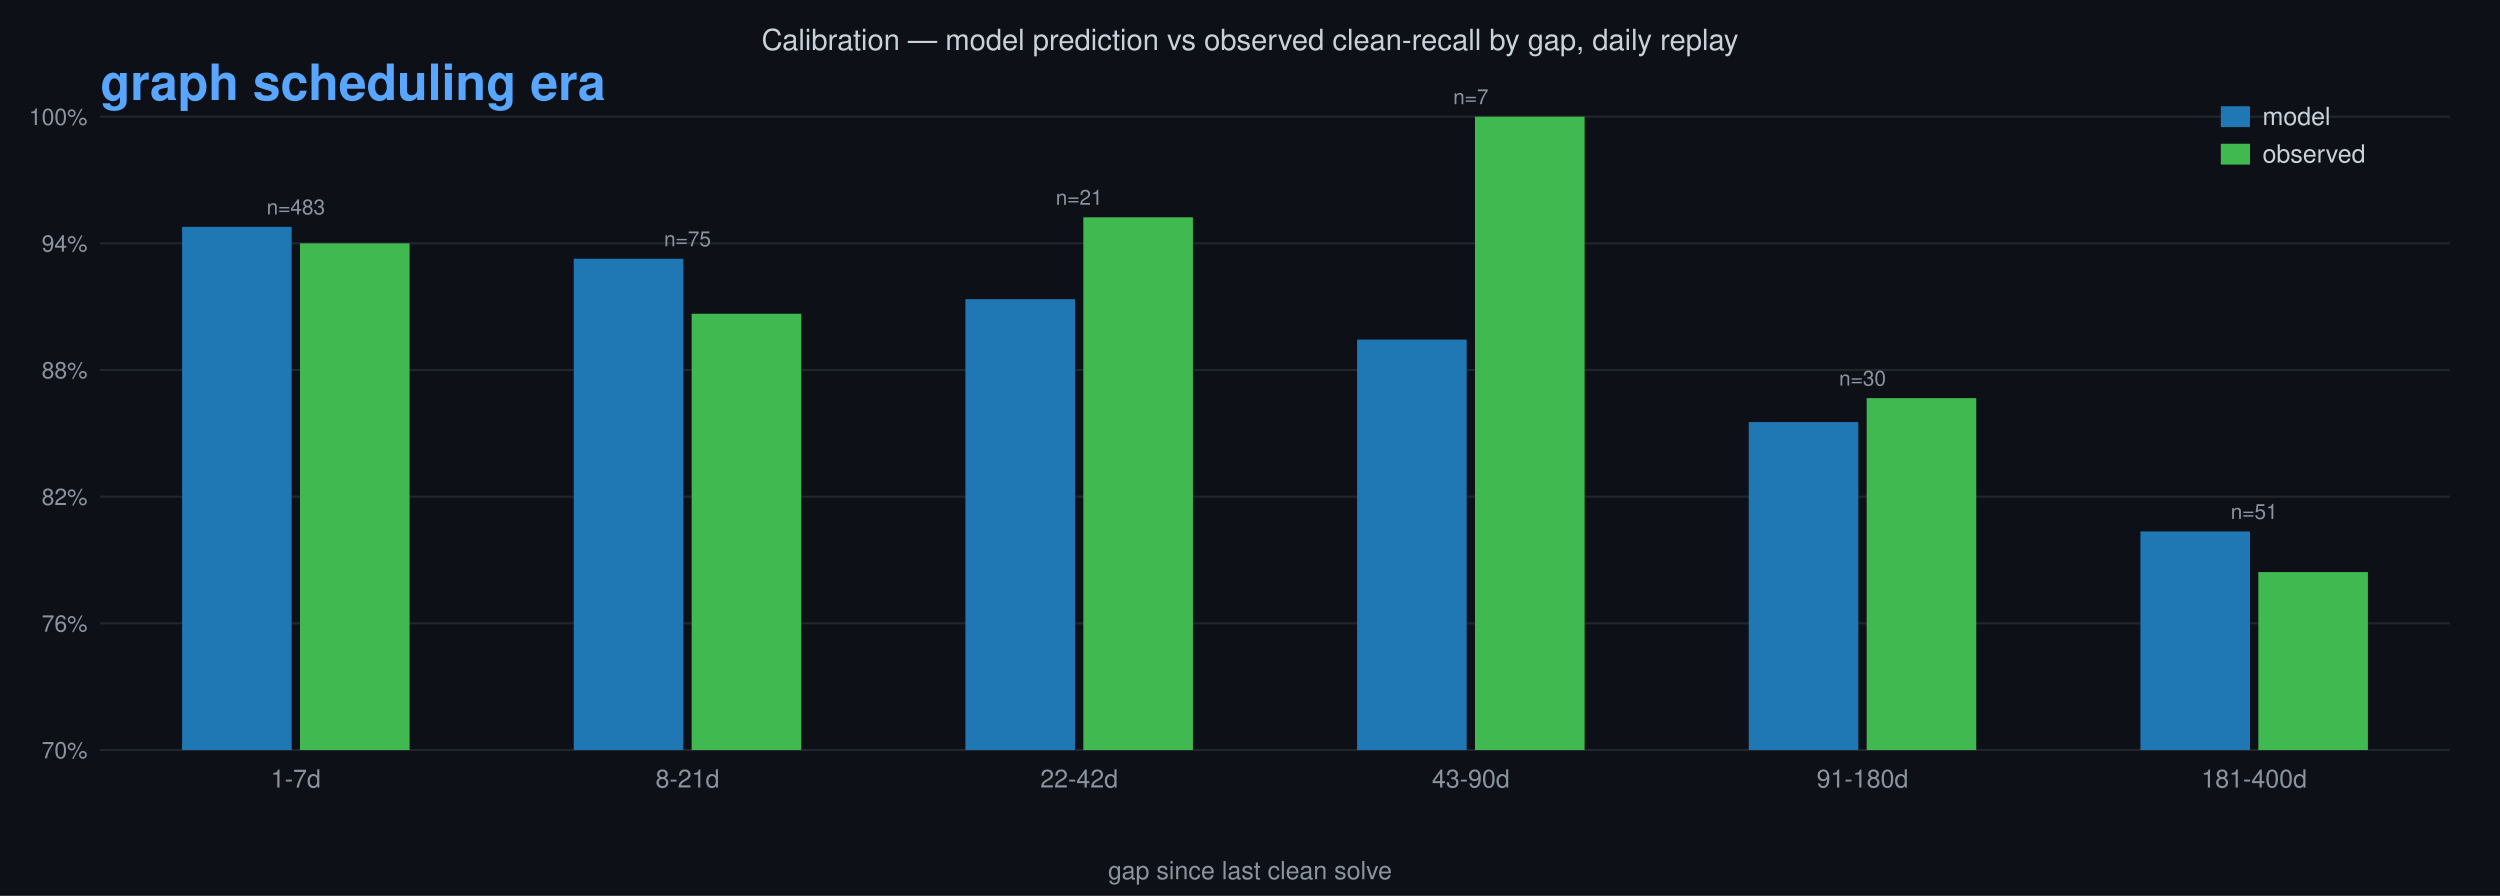
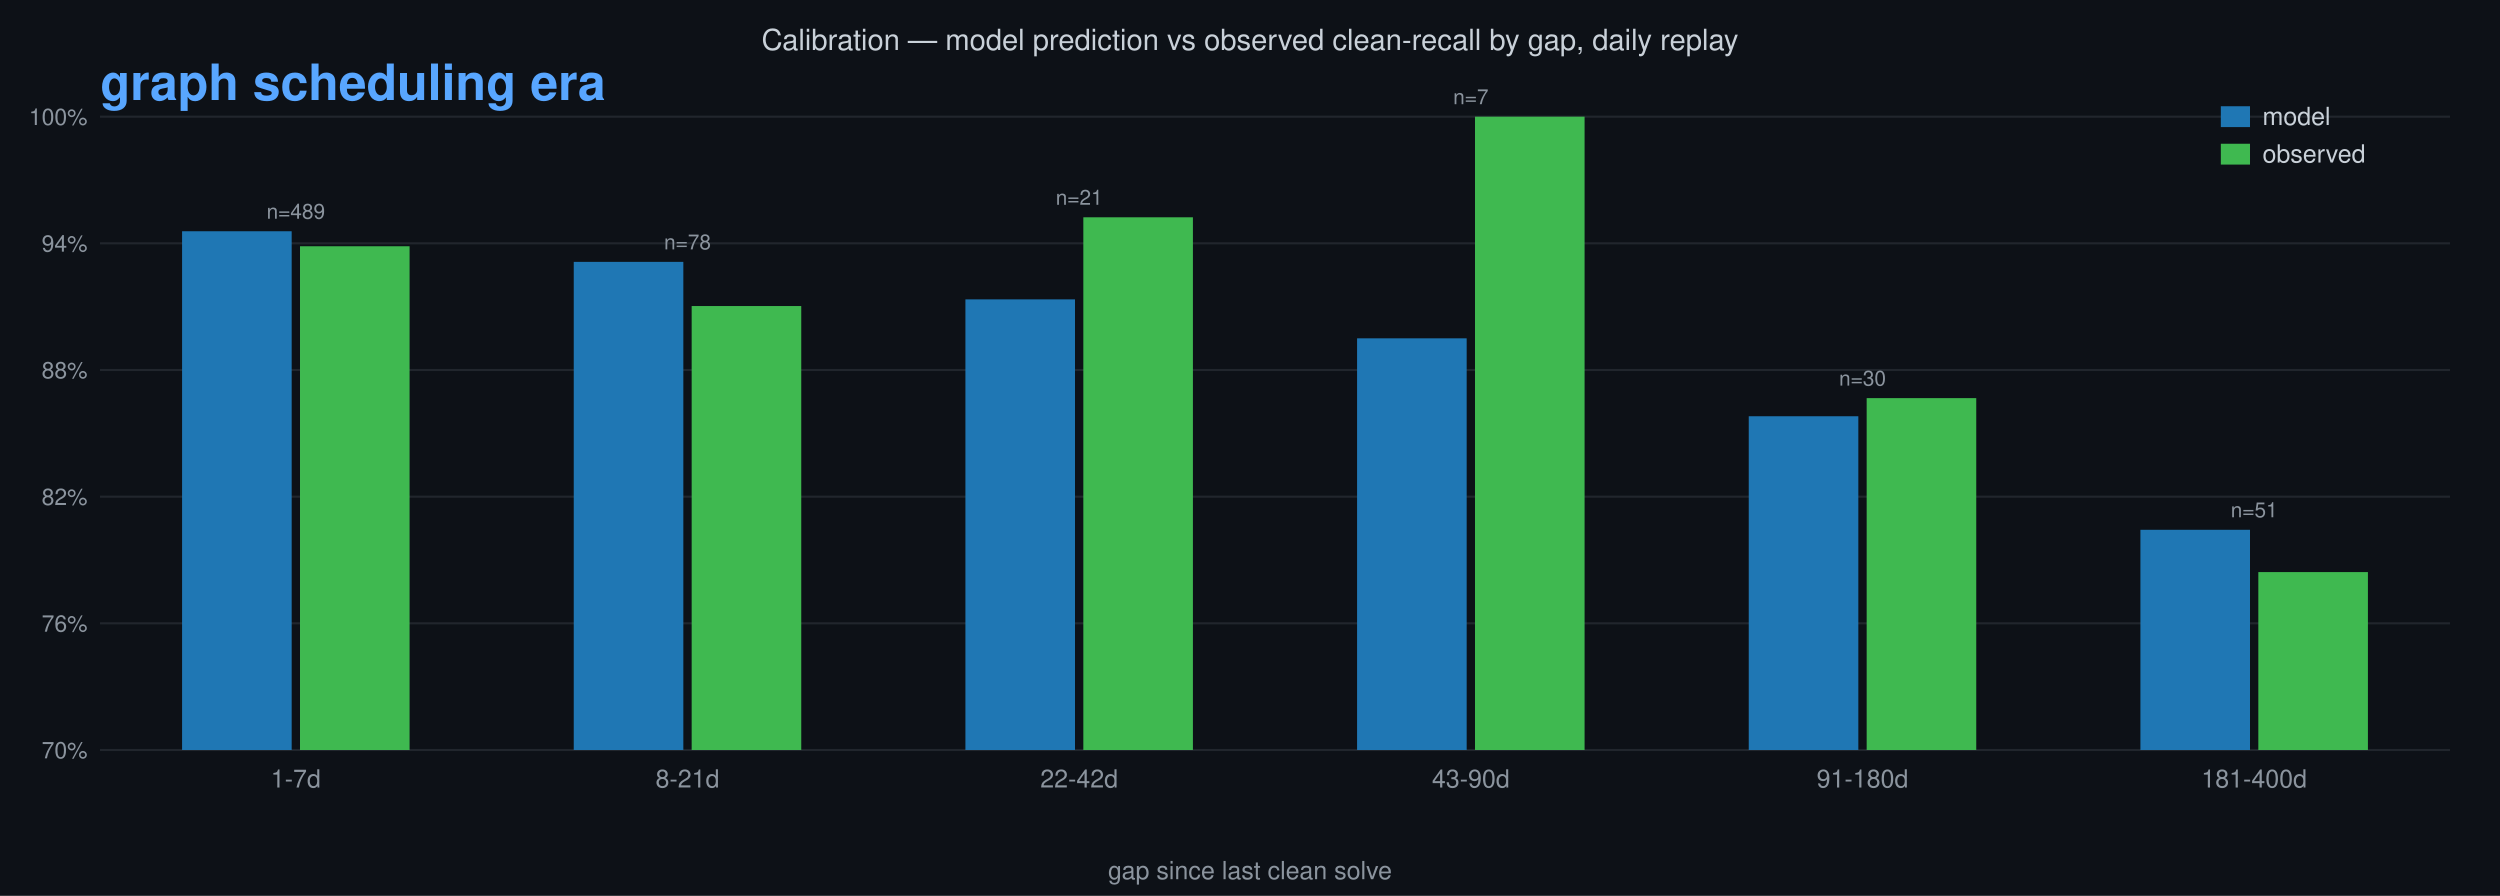
<svg xmlns="http://www.w3.org/2000/svg" viewBox="0 0 1200 430" font-family="Helvetica,sans-serif">
  <rect width="1200" height="430" fill="#0d1117" />
  <text x="600" y="24" text-anchor="middle" font-size="14" fill="#c9d1d9">Calibration — model prediction vs observed clean-recall by gap, daily replay</text>
-   <text x="48" y="48" text-anchor="start" font-size="24" font-weight="bold" fill="#8b949e" opacity="0">pre graph scheduling era<animate attributeName="opacity" calcMode="discrete" values="1;0" keyTimes="0;0.77" dur="10.0s" repeatCount="indefinite" />
+   <text x="48" y="48" text-anchor="start" font-size="24" font-weight="bold" fill="#8b949e" opacity="0">pre graph scheduling era<animate attributeName="opacity" calcMode="discrete" values="1;0" keyTimes="0;0.761" dur="10.0s" repeatCount="indefinite" />
  </text>
-   <text x="48" y="48" text-anchor="start" font-size="24" font-weight="bold" fill="#58a6ff" opacity="1">graph scheduling era<animate attributeName="opacity" calcMode="discrete" values="0;1" keyTimes="0;0.77" dur="10.0s" repeatCount="indefinite" />
+   <text x="48" y="48" text-anchor="start" font-size="24" font-weight="bold" fill="#58a6ff" opacity="1">graph scheduling era<animate attributeName="opacity" calcMode="discrete" values="0;1" keyTimes="0;0.761" dur="10.0s" repeatCount="indefinite" />
  </text>
  <line x1="48" y1="360.0" x2="1176" y2="360.0" stroke="#21262d" stroke-width="1" />
  <text x="42" y="364.0" text-anchor="end" font-size="11" fill="#8b949e">70%</text>
  <line x1="48" y1="299.2" x2="1176" y2="299.2" stroke="#21262d" stroke-width="1" />
  <text x="42" y="303.2" text-anchor="end" font-size="11" fill="#8b949e">76%</text>
  <line x1="48" y1="238.4" x2="1176" y2="238.4" stroke="#21262d" stroke-width="1" />
  <text x="42" y="242.4" text-anchor="end" font-size="11" fill="#8b949e">82%</text>
  <line x1="48" y1="177.6" x2="1176" y2="177.6" stroke="#21262d" stroke-width="1" />
  <text x="42" y="181.6" text-anchor="end" font-size="11" fill="#8b949e">88%</text>
  <line x1="48" y1="116.8" x2="1176" y2="116.8" stroke="#21262d" stroke-width="1" />
  <text x="42" y="120.8" text-anchor="end" font-size="11" fill="#8b949e">94%</text>
  <line x1="48" y1="56.0" x2="1176" y2="56.0" stroke="#21262d" stroke-width="1" />
  <text x="42" y="60.0" text-anchor="end" font-size="11" fill="#8b949e">100%</text>
-   <rect x="87.4" y="108.9" width="52.6" height="251.1" fill="#1f77b4">
-     <animate attributeName="y" calcMode="discrete" values="360.0;106.5;107.3;106.9;107.2;107.4;107.5;107.7;108.4;108.3;108.4;108.5;108.6;108.5;108.4;108.5;108.4;108.5;108.4;108.5;108.4;108.5;108.6;108.7;108.6;108.5;108.6;108.7;108.8;108.9" keyTimes="0;0.005;0.009;0.022;0.034;0.038;0.046;0.048;0.063;0.07;0.074;0.082;0.117;0.147;0.193;0.206;0.249;0.268;0.283;0.309;0.318;0.332;0.411;0.464;0.477;0.581;0.825;0.863;0.882;0.897" dur="10.0s" repeatCount="indefinite" />
-     <animate attributeName="height" calcMode="discrete" values="0.0;253.5;252.7;253.1;252.8;252.6;252.5;252.3;251.6;251.7;251.6;251.5;251.4;251.5;251.6;251.5;251.6;251.5;251.6;251.5;251.6;251.5;251.4;251.3;251.4;251.5;251.4;251.3;251.2;251.1" keyTimes="0;0.005;0.009;0.022;0.034;0.038;0.046;0.048;0.063;0.07;0.074;0.082;0.117;0.147;0.193;0.206;0.249;0.268;0.283;0.309;0.318;0.332;0.411;0.464;0.477;0.581;0.825;0.863;0.882;0.897" dur="10.0s" repeatCount="indefinite" />
+   <rect x="87.4" y="111.0" width="52.6" height="249.0" fill="#1f77b4">
+     <animate attributeName="y" calcMode="discrete" values="360.0;108.9;109.6;109.3;109.6;109.8;109.9;110.1;110.8;110.6;110.7;110.8;110.9;110.8;110.7;110.8;110.7;110.8;110.7;110.8;110.9;110.8;110.7;110.8;110.9;111.0" keyTimes="0;0.005;0.009;0.022;0.034;0.037;0.046;0.047;0.062;0.069;0.073;0.081;0.116;0.145;0.191;0.204;0.246;0.265;0.28;0.345;0.447;0.483;0.607;0.815;0.872;0.886" dur="10.0s" repeatCount="indefinite" />
+     <animate attributeName="height" calcMode="discrete" values="0.0;251.1;250.4;250.7;250.4;250.2;250.1;249.9;249.2;249.4;249.3;249.2;249.1;249.2;249.3;249.2;249.3;249.2;249.3;249.2;249.1;249.2;249.3;249.2;249.1;249.0" keyTimes="0;0.005;0.009;0.022;0.034;0.037;0.046;0.047;0.062;0.069;0.073;0.081;0.116;0.145;0.191;0.204;0.246;0.265;0.28;0.345;0.447;0.483;0.607;0.815;0.872;0.886" dur="10.0s" repeatCount="indefinite" />
  </rect>
-   <rect x="144.0" y="116.8" width="52.6" height="243.2" fill="#3fb950">
-     <animate attributeName="y" calcMode="discrete" values="360.0;56.0;69.7;67.8;67.0;66.4;66.0;65.0;64.1;63.7;63.2;76.4;75.9;81.3;80.0;78.8;78.1;77.6;77.0;75.9;75.1;87.5;85.9;84.7;83.9;82.8;81.8;81.4;80.9;83.4;82.9;82.5;82.0;84.7;83.8;83.2;82.4;82.1;81.5;83.8;83.2;82.7;82.5;82.3;82.2;82.1;82.0;81.9;81.7;81.6;81.5;81.3;86.1;85.7;85.5;85.2;89.7;91.8;98.2;104.5;106.1;106.0;114.3;118.1;116.9;118.1;116.8" keyTimes="0;0.005;0.117;0.147;0.161;0.177;0.193;0.206;0.249;0.268;0.283;0.309;0.318;0.332;0.349;0.361;0.374;0.384;0.393;0.402;0.411;0.421;0.432;0.442;0.452;0.464;0.477;0.488;0.499;0.509;0.522;0.53;0.54;0.552;0.562;0.581;0.596;0.606;0.614;0.62;0.631;0.639;0.647;0.694;0.699;0.718;0.723;0.754;0.78;0.792;0.801;0.808;0.815;0.825;0.832;0.838;0.847;0.856;0.863;0.871;0.876;0.88;0.882;0.891;0.897;0.901;0.911" dur="10.0s" repeatCount="indefinite" />
-     <animate attributeName="height" calcMode="discrete" values="0.0;304.0;290.3;292.2;293.0;293.6;294.0;295.0;295.9;296.3;296.8;283.6;284.1;278.7;280.0;281.2;281.9;282.4;283.0;284.1;284.9;272.5;274.1;275.3;276.1;277.2;278.2;278.6;279.1;276.6;277.1;277.5;278.0;275.3;276.2;276.8;277.6;277.9;278.5;276.2;276.8;277.3;277.5;277.7;277.8;277.9;278.0;278.1;278.3;278.4;278.5;278.7;273.9;274.3;274.5;274.8;270.3;268.2;261.8;255.5;253.9;254.0;245.7;241.9;243.1;241.9;243.2" keyTimes="0;0.005;0.117;0.147;0.161;0.177;0.193;0.206;0.249;0.268;0.283;0.309;0.318;0.332;0.349;0.361;0.374;0.384;0.393;0.402;0.411;0.421;0.432;0.442;0.452;0.464;0.477;0.488;0.499;0.509;0.522;0.53;0.54;0.552;0.562;0.581;0.596;0.606;0.614;0.62;0.631;0.639;0.647;0.694;0.699;0.718;0.723;0.754;0.78;0.792;0.801;0.808;0.815;0.825;0.832;0.838;0.847;0.856;0.863;0.871;0.876;0.88;0.882;0.891;0.897;0.901;0.911" dur="10.0s" repeatCount="indefinite" />
+   <rect x="144.0" y="118.2" width="52.6" height="241.8" fill="#3fb950">
+     <animate attributeName="y" calcMode="discrete" values="360.0;56.0;69.7;67.8;67.0;66.4;66.0;65.0;64.1;63.7;63.2;76.4;75.9;81.3;80.0;78.8;78.1;77.6;77.0;75.9;75.1;87.5;85.9;84.7;83.9;82.8;81.8;81.4;80.9;83.4;82.9;82.5;82.0;84.7;83.8;83.2;82.4;82.1;81.5;83.8;83.2;82.7;82.5;82.3;82.2;82.1;82.0;81.9;81.7;81.6;81.5;81.3;86.1;85.7;85.5;85.2;89.7;91.8;98.2;104.5;106.1;106.0;114.3;118.1;116.9;118.1;116.8;118.2" keyTimes="0;0.005;0.116;0.145;0.159;0.174;0.191;0.204;0.246;0.265;0.28;0.306;0.314;0.328;0.345;0.357;0.37;0.379;0.389;0.397;0.406;0.416;0.427;0.436;0.447;0.459;0.472;0.483;0.493;0.503;0.516;0.524;0.534;0.545;0.555;0.574;0.589;0.599;0.607;0.613;0.624;0.632;0.64;0.686;0.691;0.709;0.714;0.745;0.771;0.783;0.791;0.798;0.806;0.815;0.823;0.829;0.837;0.846;0.853;0.861;0.866;0.87;0.872;0.88;0.886;0.89;0.901;0.91" dur="10.0s" repeatCount="indefinite" />
+     <animate attributeName="height" calcMode="discrete" values="0.0;304.0;290.3;292.2;293.0;293.6;294.0;295.0;295.9;296.3;296.8;283.6;284.1;278.7;280.0;281.2;281.9;282.4;283.0;284.1;284.9;272.5;274.1;275.3;276.1;277.2;278.2;278.6;279.1;276.6;277.1;277.5;278.0;275.3;276.2;276.8;277.6;277.9;278.5;276.2;276.8;277.3;277.5;277.7;277.8;277.9;278.0;278.1;278.3;278.4;278.5;278.7;273.9;274.3;274.5;274.8;270.3;268.2;261.8;255.5;253.9;254.0;245.7;241.9;243.1;241.9;243.2;241.8" keyTimes="0;0.005;0.116;0.145;0.159;0.174;0.191;0.204;0.246;0.265;0.28;0.306;0.314;0.328;0.345;0.357;0.37;0.379;0.389;0.397;0.406;0.416;0.427;0.436;0.447;0.459;0.472;0.483;0.493;0.503;0.516;0.524;0.534;0.545;0.555;0.574;0.589;0.599;0.607;0.613;0.624;0.632;0.64;0.686;0.691;0.709;0.714;0.745;0.771;0.783;0.791;0.798;0.806;0.815;0.823;0.829;0.837;0.846;0.853;0.861;0.866;0.87;0.872;0.88;0.886;0.89;0.901;0.91" dur="10.0s" repeatCount="indefinite" />
  </rect>
  <text x="142.0" y="378" text-anchor="middle" font-size="12" fill="#8b949e">1-7d</text>
-   <text x="142.0" y="102.9" text-anchor="middle" font-size="10" fill="#8b949e" opacity="1">n=483<animate attributeName="opacity" calcMode="discrete" values="0;1" keyTimes="0;0.911" dur="10.0s" repeatCount="indefinite" />
+   <text x="142.0" y="105.0" text-anchor="middle" font-size="10" fill="#8b949e" opacity="1">n=489<animate attributeName="opacity" calcMode="discrete" values="0;1" keyTimes="0;0.91" dur="10.0s" repeatCount="indefinite" />
  </text>
-   <rect x="275.4" y="124.2" width="52.6" height="235.8" fill="#1f77b4">
-     <animate attributeName="y" calcMode="discrete" values="360.0;116.5;118.5;117.8;118.8;119.4;120.6;120.3;121.8;122.4;123.1;123.3;122.9;123.2;123.9;123.6;123.4;123.3;123.1;122.9;122.7;123.2;123.4;123.2;123.1;123.0;122.9;122.7;122.6;122.4;122.3;122.4;122.5;122.6;123.8;124.2" keyTimes="0;0.058;0.07;0.074;0.086;0.106;0.117;0.147;0.177;0.206;0.249;0.268;0.283;0.318;0.332;0.349;0.361;0.374;0.384;0.393;0.402;0.411;0.421;0.432;0.509;0.53;0.581;0.62;0.639;0.847;0.863;0.882;0.891;0.897;0.901;0.911" dur="10.0s" repeatCount="indefinite" />
-     <animate attributeName="height" calcMode="discrete" values="0.0;243.5;241.5;242.2;241.2;240.6;239.4;239.7;238.2;237.6;236.9;236.7;237.1;236.8;236.1;236.4;236.6;236.7;236.9;237.1;237.3;236.8;236.6;236.8;236.9;237.0;237.1;237.3;237.4;237.6;237.7;237.6;237.5;237.4;236.2;235.8" keyTimes="0;0.058;0.07;0.074;0.086;0.106;0.117;0.147;0.177;0.206;0.249;0.268;0.283;0.318;0.332;0.349;0.361;0.374;0.384;0.393;0.402;0.411;0.421;0.432;0.509;0.53;0.581;0.62;0.639;0.847;0.863;0.882;0.891;0.897;0.901;0.911" dur="10.0s" repeatCount="indefinite" />
+   <rect x="275.4" y="125.7" width="52.6" height="234.3" fill="#1f77b4">
+     <animate attributeName="y" calcMode="discrete" values="360.0;118.7;120.6;119.9;120.9;121.5;122.6;122.4;123.8;124.5;125.1;125.3;124.9;125.2;125.9;125.6;125.3;125.2;125.0;124.9;124.6;125.1;125.3;125.0;125.1;125.0;124.9;124.7;124.5;124.4;124.3;124.1;124.0;124.1;124.2;124.3;125.3;125.6;125.7" keyTimes="0;0.057;0.069;0.073;0.085;0.105;0.116;0.145;0.174;0.204;0.246;0.265;0.28;0.314;0.328;0.345;0.357;0.37;0.379;0.389;0.397;0.406;0.416;0.427;0.436;0.447;0.503;0.574;0.613;0.632;0.644;0.837;0.853;0.872;0.88;0.886;0.89;0.901;0.91" dur="10.0s" repeatCount="indefinite" />
+     <animate attributeName="height" calcMode="discrete" values="0.0;241.3;239.4;240.1;239.1;238.5;237.4;237.6;236.2;235.5;234.9;234.7;235.1;234.8;234.1;234.4;234.7;234.8;235.0;235.1;235.4;234.9;234.7;235.0;234.9;235.0;235.1;235.3;235.5;235.6;235.7;235.9;236.0;235.9;235.8;235.7;234.7;234.4;234.3" keyTimes="0;0.057;0.069;0.073;0.085;0.105;0.116;0.145;0.174;0.204;0.246;0.265;0.28;0.314;0.328;0.345;0.357;0.37;0.379;0.389;0.397;0.406;0.416;0.427;0.436;0.447;0.503;0.574;0.613;0.632;0.644;0.837;0.853;0.872;0.88;0.886;0.89;0.901;0.91" dur="10.0s" repeatCount="indefinite" />
  </rect>
-   <rect x="332.0" y="150.6" width="52.6" height="209.4" fill="#3fb950">
-     <animate attributeName="y" calcMode="discrete" values="360.0;56.0;106.7;100.1;95.0;93.5;92.2;90.9;89.8;87.7;82.7;82.0;80.7;103.1;122.1;120.7;119.3;118.0;113.4;111.3;110.3;108.4;107.5;106.7;104.3;102.8;117.4;126.4;150.6" keyTimes="0;0.058;0.318;0.332;0.349;0.361;0.374;0.384;0.393;0.402;0.411;0.421;0.432;0.442;0.452;0.464;0.509;0.53;0.581;0.62;0.639;0.652;0.847;0.863;0.882;0.891;0.897;0.901;0.911" dur="10.0s" repeatCount="indefinite" />
-     <animate attributeName="height" calcMode="discrete" values="0.0;304.0;253.3;259.9;265.0;266.5;267.8;269.1;270.2;272.3;277.3;278.0;279.3;256.9;237.9;239.3;240.7;242.0;246.6;248.7;249.7;251.6;252.5;253.3;255.7;257.2;242.6;233.6;209.4" keyTimes="0;0.058;0.318;0.332;0.349;0.361;0.374;0.384;0.393;0.402;0.411;0.421;0.432;0.442;0.452;0.464;0.509;0.53;0.581;0.62;0.639;0.652;0.847;0.863;0.882;0.891;0.897;0.901;0.911" dur="10.0s" repeatCount="indefinite" />
+   <rect x="332.0" y="146.9" width="52.6" height="213.1" fill="#3fb950">
+     <animate attributeName="y" calcMode="discrete" values="360.0;56.0;106.7;100.1;95.0;93.5;92.2;90.9;89.8;87.7;82.7;82.0;80.7;103.1;122.1;120.7;119.3;118.0;113.4;111.3;110.3;108.4;107.5;106.7;104.3;102.8;117.4;126.4;150.6;146.9" keyTimes="0;0.057;0.314;0.328;0.345;0.357;0.37;0.379;0.389;0.397;0.406;0.416;0.427;0.436;0.447;0.459;0.503;0.524;0.574;0.613;0.632;0.644;0.837;0.853;0.872;0.88;0.886;0.89;0.901;0.91" dur="10.0s" repeatCount="indefinite" />
+     <animate attributeName="height" calcMode="discrete" values="0.0;304.0;253.3;259.9;265.0;266.5;267.8;269.1;270.2;272.3;277.3;278.0;279.3;256.9;237.9;239.3;240.7;242.0;246.6;248.7;249.7;251.6;252.5;253.3;255.7;257.2;242.6;233.6;209.4;213.1" keyTimes="0;0.057;0.314;0.328;0.345;0.357;0.37;0.379;0.389;0.397;0.406;0.416;0.427;0.436;0.447;0.459;0.503;0.524;0.574;0.613;0.632;0.644;0.837;0.853;0.872;0.88;0.886;0.89;0.901;0.91" dur="10.0s" repeatCount="indefinite" />
  </rect>
  <text x="330.0" y="378" text-anchor="middle" font-size="12" fill="#8b949e">8-21d</text>
-   <text x="330.0" y="118.2" text-anchor="middle" font-size="10" fill="#8b949e" opacity="1">n=75<animate attributeName="opacity" calcMode="discrete" values="0;1" keyTimes="0;0.911" dur="10.0s" repeatCount="indefinite" />
+   <text x="330.0" y="119.7" text-anchor="middle" font-size="10" fill="#8b949e" opacity="1">n=78<animate attributeName="opacity" calcMode="discrete" values="0;1" keyTimes="0;0.91" dur="10.0s" repeatCount="indefinite" />
  </text>
-   <rect x="463.4" y="143.6" width="52.6" height="216.4" fill="#1f77b4">
-     <animate attributeName="y" calcMode="discrete" values="360.0;138.0;135.1;136.3;140.8;141.3;140.0;139.7;139.2;139.3;139.9;143.6" keyTimes="0;0.332;0.374;0.499;0.552;0.562;0.655;0.714;0.718;0.77;0.785;0.825" dur="10.0s" repeatCount="indefinite" />
-     <animate attributeName="height" calcMode="discrete" values="0.0;222.0;224.9;223.7;219.2;218.7;220.0;220.3;220.8;220.7;220.1;216.4" keyTimes="0;0.332;0.374;0.499;0.552;0.562;0.655;0.714;0.718;0.77;0.785;0.825" dur="10.0s" repeatCount="indefinite" />
+   <rect x="463.4" y="143.7" width="52.6" height="216.3" fill="#1f77b4">
+     <animate attributeName="y" calcMode="discrete" values="360.0;139.8;136.9;138.1;142.5;142.9;141.5;140.9;140.2;139.7;140.2;143.7" keyTimes="0;0.328;0.37;0.493;0.545;0.555;0.648;0.706;0.709;0.761;0.776;0.815" dur="10.0s" repeatCount="indefinite" />
+     <animate attributeName="height" calcMode="discrete" values="0.0;220.2;223.1;221.9;217.5;217.1;218.5;219.1;219.8;220.3;219.8;216.3" keyTimes="0;0.328;0.37;0.493;0.545;0.555;0.648;0.706;0.709;0.761;0.776;0.815" dur="10.0s" repeatCount="indefinite" />
  </rect>
  <rect x="520.0" y="104.3" width="52.6" height="255.7" fill="#3fb950">
-     <animate attributeName="y" calcMode="discrete" values="360.0;56.0;224.9;182.7;168.6;157.3;133.9;115.6;112.3;104.3" keyTimes="0;0.332;0.552;0.562;0.655;0.714;0.718;0.77;0.785;0.825" dur="10.0s" repeatCount="indefinite" />
-     <animate attributeName="height" calcMode="discrete" values="0.0;304.0;135.1;177.3;191.4;202.7;226.1;244.4;247.7;255.7" keyTimes="0;0.332;0.552;0.562;0.655;0.714;0.718;0.77;0.785;0.825" dur="10.0s" repeatCount="indefinite" />
+     <animate attributeName="y" calcMode="discrete" values="360.0;56.0;224.9;182.7;168.6;157.3;133.9;115.6;112.3;104.3" keyTimes="0;0.328;0.545;0.555;0.648;0.706;0.709;0.761;0.776;0.815" dur="10.0s" repeatCount="indefinite" />
+     <animate attributeName="height" calcMode="discrete" values="0.0;304.0;135.1;177.3;191.4;202.7;226.1;244.4;247.7;255.7" keyTimes="0;0.328;0.545;0.555;0.648;0.706;0.709;0.761;0.776;0.815" dur="10.0s" repeatCount="indefinite" />
  </rect>
  <text x="518.0" y="378" text-anchor="middle" font-size="12" fill="#8b949e">22-42d</text>
-   <text x="518.0" y="98.3" text-anchor="middle" font-size="10" fill="#8b949e" opacity="1">n=21<animate attributeName="opacity" calcMode="discrete" values="0;1" keyTimes="0;0.911" dur="10.0s" repeatCount="indefinite" />
+   <text x="518.0" y="98.3" text-anchor="middle" font-size="10" fill="#8b949e" opacity="1">n=21<animate attributeName="opacity" calcMode="discrete" values="0;1" keyTimes="0;0.91" dur="10.0s" repeatCount="indefinite" />
  </text>
-   <rect x="651.4" y="163.0" width="52.6" height="197.0" fill="#1f77b4">
-     <animate attributeName="y" calcMode="discrete" values="360.0;153.9;154.1;155.9;162.5;163.0" keyTimes="0;0.552;0.562;0.639;0.745;0.901" dur="10.0s" repeatCount="indefinite" />
-     <animate attributeName="height" calcMode="discrete" values="0.0;206.1;205.9;204.1;197.5;197.0" keyTimes="0;0.552;0.562;0.639;0.745;0.901" dur="10.0s" repeatCount="indefinite" />
+   <rect x="651.4" y="162.4" width="52.6" height="197.6" fill="#1f77b4">
+     <animate attributeName="y" calcMode="discrete" values="360.0;155.5;155.6;157.2;161.8;162.4" keyTimes="0;0.545;0.555;0.632;0.737;0.89" dur="10.0s" repeatCount="indefinite" />
+     <animate attributeName="height" calcMode="discrete" values="0.0;204.5;204.4;202.8;198.2;197.6" keyTimes="0;0.545;0.555;0.632;0.737;0.89" dur="10.0s" repeatCount="indefinite" />
  </rect>
  <rect x="708.0" y="56.0" width="52.6" height="304.0" fill="#3fb950">
-     <animate attributeName="y" calcMode="discrete" values="360.0;56.0" keyTimes="0;0.552" dur="10.0s" repeatCount="indefinite" />
-     <animate attributeName="height" calcMode="discrete" values="0.0;304.0" keyTimes="0;0.552" dur="10.0s" repeatCount="indefinite" />
+     <animate attributeName="y" calcMode="discrete" values="360.0;56.0" keyTimes="0;0.545" dur="10.0s" repeatCount="indefinite" />
+     <animate attributeName="height" calcMode="discrete" values="0.0;304.0" keyTimes="0;0.545" dur="10.0s" repeatCount="indefinite" />
  </rect>
  <text x="706.0" y="378" text-anchor="middle" font-size="12" fill="#8b949e">43-90d</text>
-   <text x="706.0" y="50.0" text-anchor="middle" font-size="10" fill="#8b949e" opacity="1">n=7<animate attributeName="opacity" calcMode="discrete" values="0;1" keyTimes="0;0.911" dur="10.0s" repeatCount="indefinite" />
+   <text x="706.0" y="50.0" text-anchor="middle" font-size="10" fill="#8b949e" opacity="1">n=7<animate attributeName="opacity" calcMode="discrete" values="0;1" keyTimes="0;0.91" dur="10.0s" repeatCount="indefinite" />
  </text>
-   <rect x="839.4" y="202.6" width="52.6" height="157.4" fill="#1f77b4">
-     <animate attributeName="y" calcMode="discrete" values="360.0;204.6;202.1;202.6;204.6;204.8;207.1;206.6;203.6;203.1;203.4;202.5;202.1;202.5;202.0;202.2;202.8;202.6" keyTimes="0;0.688;0.694;0.698;0.699;0.704;0.711;0.715;0.745;0.754;0.77;0.785;0.801;0.808;0.815;0.832;0.847;0.88" dur="10.0s" repeatCount="indefinite" />
-     <animate attributeName="height" calcMode="discrete" values="0.0;155.4;157.9;157.4;155.4;155.2;152.9;153.4;156.4;156.9;156.6;157.5;157.9;157.5;158.0;157.8;157.2;157.4" keyTimes="0;0.688;0.694;0.698;0.699;0.704;0.711;0.715;0.745;0.754;0.77;0.785;0.801;0.808;0.815;0.832;0.847;0.88" dur="10.0s" repeatCount="indefinite" />
+   <rect x="839.4" y="199.8" width="52.6" height="160.2" fill="#1f77b4">
+     <animate attributeName="y" calcMode="discrete" values="360.0;201.9;199.0;200.0;202.4;202.6;204.9;203.9;200.7;200.2;200.4;199.2;198.9;199.3;199.0;199.2;200.2;199.8" keyTimes="0;0.68;0.686;0.69;0.691;0.696;0.703;0.707;0.737;0.745;0.761;0.776;0.791;0.798;0.806;0.823;0.837;0.87" dur="10.0s" repeatCount="indefinite" />
+     <animate attributeName="height" calcMode="discrete" values="0.0;158.1;161.0;160.0;157.6;157.4;155.1;156.1;159.3;159.8;159.6;160.8;161.1;160.7;161.0;160.8;159.8;160.2" keyTimes="0;0.68;0.686;0.69;0.691;0.696;0.703;0.707;0.737;0.745;0.761;0.776;0.791;0.798;0.806;0.823;0.837;0.87" dur="10.0s" repeatCount="indefinite" />
  </rect>
  <rect x="896.0" y="191.1" width="52.6" height="168.9" fill="#3fb950">
-     <animate attributeName="y" calcMode="discrete" values="360.0;56.0;133.9;123.6;168.6;162.7;157.3;152.5;148.1;144.1;177.6;172.9;195.8;191.1" keyTimes="0;0.688;0.711;0.715;0.745;0.754;0.77;0.785;0.801;0.808;0.815;0.832;0.847;0.88" dur="10.0s" repeatCount="indefinite" />
-     <animate attributeName="height" calcMode="discrete" values="0.0;304.0;226.1;236.4;191.4;197.3;202.7;207.5;211.9;215.9;182.4;187.1;164.2;168.9" keyTimes="0;0.688;0.711;0.715;0.745;0.754;0.77;0.785;0.801;0.808;0.815;0.832;0.847;0.88" dur="10.0s" repeatCount="indefinite" />
+     <animate attributeName="y" calcMode="discrete" values="360.0;56.0;133.9;123.6;168.6;162.7;157.3;152.5;148.1;144.1;177.6;172.9;195.8;191.1" keyTimes="0;0.68;0.703;0.707;0.737;0.745;0.761;0.776;0.791;0.798;0.806;0.823;0.837;0.87" dur="10.0s" repeatCount="indefinite" />
+     <animate attributeName="height" calcMode="discrete" values="0.0;304.0;226.1;236.4;191.4;197.3;202.7;207.5;211.9;215.9;182.4;187.1;164.2;168.9" keyTimes="0;0.68;0.703;0.707;0.737;0.745;0.761;0.776;0.791;0.798;0.806;0.823;0.837;0.87" dur="10.0s" repeatCount="indefinite" />
  </rect>
  <text x="894.0" y="378" text-anchor="middle" font-size="12" fill="#8b949e">91-180d</text>
-   <text x="894.0" y="185.1" text-anchor="middle" font-size="10" fill="#8b949e" opacity="1">n=30<animate attributeName="opacity" calcMode="discrete" values="0;1" keyTimes="0;0.911" dur="10.0s" repeatCount="indefinite" />
+   <text x="894.0" y="185.1" text-anchor="middle" font-size="10" fill="#8b949e" opacity="1">n=30<animate attributeName="opacity" calcMode="discrete" values="0;1" keyTimes="0;0.91" dur="10.0s" repeatCount="indefinite" />
  </text>
-   <rect x="1027.4" y="255.1" width="52.6" height="104.9" fill="#1f77b4">
-     <animate attributeName="y" calcMode="discrete" values="360.0;227.3;230.6;232.1;242.9;245.0;244.5;247.4;249.3;249.9;250.3;251.9;252.2;252.7;253.9;255.1" keyTimes="0;0.714;0.715;0.745;0.754;0.77;0.78;0.785;0.792;0.801;0.808;0.825;0.832;0.838;0.901;0.911" dur="10.0s" repeatCount="indefinite" />
-     <animate attributeName="height" calcMode="discrete" values="0.0;132.7;129.4;127.9;117.1;115.0;115.5;112.6;110.7;110.1;109.7;108.1;107.8;107.3;106.1;104.9" keyTimes="0;0.714;0.715;0.745;0.754;0.77;0.78;0.785;0.792;0.801;0.808;0.825;0.832;0.838;0.901;0.911" dur="10.0s" repeatCount="indefinite" />
+   <rect x="1027.4" y="254.3" width="52.6" height="105.7" fill="#1f77b4">
+     <animate attributeName="y" calcMode="discrete" values="360.0;228.3;231.6;232.4;243.1;244.3;243.6;246.7;248.8;249.3;249.9;249.8;251.4;251.6;251.9;252.0;253.1;254.3" keyTimes="0;0.706;0.707;0.737;0.745;0.761;0.771;0.776;0.783;0.791;0.798;0.806;0.815;0.823;0.829;0.88;0.89;0.901" dur="10.0s" repeatCount="indefinite" />
+     <animate attributeName="height" calcMode="discrete" values="0.0;131.7;128.4;127.6;116.9;115.7;116.4;113.3;111.2;110.7;110.1;110.2;108.6;108.4;108.1;108.0;106.9;105.7" keyTimes="0;0.706;0.707;0.737;0.745;0.761;0.771;0.776;0.783;0.791;0.798;0.806;0.815;0.823;0.829;0.88;0.89;0.901" dur="10.0s" repeatCount="indefinite" />
  </rect>
  <rect x="1084.0" y="274.6" width="52.6" height="85.4" fill="#3fb950">
-     <animate attributeName="y" calcMode="discrete" values="360.0;56.0;258.7;273.1;224.9;249.0;218.1;195.8;214.3;229.7;249.0;258.7;246.0;262.8;278.9;274.6" keyTimes="0;0.714;0.754;0.77;0.78;0.785;0.792;0.801;0.808;0.815;0.825;0.832;0.838;0.891;0.901;0.911" dur="10.0s" repeatCount="indefinite" />
-     <animate attributeName="height" calcMode="discrete" values="0.0;304.0;101.3;86.9;135.1;111.0;141.9;164.2;145.7;130.3;111.0;101.3;114.0;97.2;81.1;85.4" keyTimes="0;0.714;0.754;0.77;0.78;0.785;0.792;0.801;0.808;0.815;0.825;0.832;0.838;0.891;0.901;0.911" dur="10.0s" repeatCount="indefinite" />
+     <animate attributeName="y" calcMode="discrete" values="360.0;56.0;258.7;273.1;224.9;249.0;218.1;195.8;214.3;229.7;249.0;258.7;246.0;262.8;278.9;274.6" keyTimes="0;0.706;0.745;0.761;0.771;0.776;0.783;0.791;0.798;0.806;0.815;0.823;0.829;0.88;0.89;0.901" dur="10.0s" repeatCount="indefinite" />
+     <animate attributeName="height" calcMode="discrete" values="0.0;304.0;101.3;86.9;135.1;111.0;141.9;164.2;145.7;130.3;111.0;101.3;114.0;97.2;81.1;85.4" keyTimes="0;0.706;0.745;0.761;0.771;0.776;0.783;0.791;0.798;0.806;0.815;0.823;0.829;0.88;0.89;0.901" dur="10.0s" repeatCount="indefinite" />
  </rect>
  <text x="1082.0" y="378" text-anchor="middle" font-size="12" fill="#8b949e">181-400d</text>
-   <text x="1082.0" y="249.1" text-anchor="middle" font-size="10" fill="#8b949e" opacity="1">n=51<animate attributeName="opacity" calcMode="discrete" values="0;1" keyTimes="0;0.911" dur="10.0s" repeatCount="indefinite" />
+   <text x="1082.0" y="248.3" text-anchor="middle" font-size="10" fill="#8b949e" opacity="1">n=51<animate attributeName="opacity" calcMode="discrete" values="0;1" keyTimes="0;0.91" dur="10.0s" repeatCount="indefinite" />
  </text>
  <rect x="1066" y="51" width="14" height="10" fill="#1f77b4" />
  <text x="1086" y="60" font-size="12" fill="#c9d1d9">model</text>
  <rect x="1066" y="69" width="14" height="10" fill="#3fb950" />
  <text x="1086" y="78" font-size="12" fill="#c9d1d9">observed</text>
  <text x="600" y="422" text-anchor="middle" font-size="12" fill="#8b949e">gap since last clean solve</text>
-   <text x="1176" y="24" fill="#c9d1d9" font-size="14" text-anchor="end" opacity="0">sep '25<animate attributeName="opacity" calcMode="discrete" values="1;0" keyTimes="0;0.117" dur="10.0s" repeatCount="indefinite" />
+   <text x="1176" y="24" fill="#c9d1d9" font-size="14" text-anchor="end" opacity="0">sep '25<animate attributeName="opacity" calcMode="discrete" values="1;0" keyTimes="0;0.116" dur="10.0s" repeatCount="indefinite" />
  </text>
-   <text x="1176" y="24" fill="#c9d1d9" font-size="14" text-anchor="end" opacity="0">oct '25<animate attributeName="opacity" calcMode="discrete" values="0;1;0" keyTimes="0;0.117;0.522" dur="10.0s" repeatCount="indefinite" />
+   <text x="1176" y="24" fill="#c9d1d9" font-size="14" text-anchor="end" opacity="0">oct '25<animate attributeName="opacity" calcMode="discrete" values="0;1;0" keyTimes="0;0.116;0.516" dur="10.0s" repeatCount="indefinite" />
  </text>
-   <text x="1176" y="24" fill="#c9d1d9" font-size="14" text-anchor="end" opacity="0">nov '25<animate attributeName="opacity" calcMode="discrete" values="0;1;0" keyTimes="0;0.522;0.654" dur="10.0s" repeatCount="indefinite" />
+   <text x="1176" y="24" fill="#c9d1d9" font-size="14" text-anchor="end" opacity="0">nov '25<animate attributeName="opacity" calcMode="discrete" values="0;1;0" keyTimes="0;0.516;0.647" dur="10.0s" repeatCount="indefinite" />
  </text>
-   <text x="1176" y="24" fill="#c9d1d9" font-size="14" text-anchor="end" opacity="0">dec '25<animate attributeName="opacity" calcMode="discrete" values="0;1;0" keyTimes="0;0.654;0.665" dur="10.0s" repeatCount="indefinite" />
+   <text x="1176" y="24" fill="#c9d1d9" font-size="14" text-anchor="end" opacity="0">dec '25<animate attributeName="opacity" calcMode="discrete" values="0;1;0" keyTimes="0;0.647;0.657" dur="10.0s" repeatCount="indefinite" />
  </text>
-   <text x="1176" y="24" fill="#c9d1d9" font-size="14" text-anchor="end" opacity="0">jan '26<animate attributeName="opacity" calcMode="discrete" values="0;1;0" keyTimes="0;0.665;0.674" dur="10.0s" repeatCount="indefinite" />
+   <text x="1176" y="24" fill="#c9d1d9" font-size="14" text-anchor="end" opacity="0">jan '26<animate attributeName="opacity" calcMode="discrete" values="0;1;0" keyTimes="0;0.657;0.666" dur="10.0s" repeatCount="indefinite" />
  </text>
-   <text x="1176" y="24" fill="#c9d1d9" font-size="14" text-anchor="end" opacity="0">feb '26<animate attributeName="opacity" calcMode="discrete" values="0;1;0" keyTimes="0;0.674;0.682" dur="10.0s" repeatCount="indefinite" />
+   <text x="1176" y="24" fill="#c9d1d9" font-size="14" text-anchor="end" opacity="0">feb '26<animate attributeName="opacity" calcMode="discrete" values="0;1;0" keyTimes="0;0.666;0.674" dur="10.0s" repeatCount="indefinite" />
  </text>
-   <text x="1176" y="24" fill="#c9d1d9" font-size="14" text-anchor="end" opacity="0">mar '26<animate attributeName="opacity" calcMode="discrete" values="0;1;0" keyTimes="0;0.682;0.707" dur="10.0s" repeatCount="indefinite" />
+   <text x="1176" y="24" fill="#c9d1d9" font-size="14" text-anchor="end" opacity="0">mar '26<animate attributeName="opacity" calcMode="discrete" values="0;1;0" keyTimes="0;0.674;0.699" dur="10.0s" repeatCount="indefinite" />
  </text>
-   <text x="1176" y="24" fill="#c9d1d9" font-size="14" text-anchor="end" opacity="0">apr '26<animate attributeName="opacity" calcMode="discrete" values="0;1;0" keyTimes="0;0.707;0.727" dur="10.0s" repeatCount="indefinite" />
+   <text x="1176" y="24" fill="#c9d1d9" font-size="14" text-anchor="end" opacity="0">apr '26<animate attributeName="opacity" calcMode="discrete" values="0;1;0" keyTimes="0;0.699;0.718" dur="10.0s" repeatCount="indefinite" />
  </text>
-   <text x="1176" y="24" fill="#c9d1d9" font-size="14" text-anchor="end" opacity="0">may '26<animate attributeName="opacity" calcMode="discrete" values="0;1;0" keyTimes="0;0.727;0.736" dur="10.0s" repeatCount="indefinite" />
+   <text x="1176" y="24" fill="#c9d1d9" font-size="14" text-anchor="end" opacity="0">may '26<animate attributeName="opacity" calcMode="discrete" values="0;1;0" keyTimes="0;0.718;0.727" dur="10.0s" repeatCount="indefinite" />
  </text>
-   <text x="1176" y="24" fill="#c9d1d9" font-size="14" text-anchor="end" opacity="0">jun '26<animate attributeName="opacity" calcMode="discrete" values="0;1;0" keyTimes="0;0.736;0.744" dur="10.0s" repeatCount="indefinite" />
+   <text x="1176" y="24" fill="#c9d1d9" font-size="14" text-anchor="end" opacity="0">jun '26<animate attributeName="opacity" calcMode="discrete" values="0;1;0" keyTimes="0;0.727;0.736" dur="10.0s" repeatCount="indefinite" />
  </text>
-   <text x="1176" y="24" fill="#c9d1d9" font-size="14" text-anchor="end" opacity="0">jul '26<animate attributeName="opacity" calcMode="discrete" values="0;1;0" keyTimes="0;0.744;0.768" dur="10.0s" repeatCount="indefinite" />
+   <text x="1176" y="24" fill="#c9d1d9" font-size="14" text-anchor="end" opacity="0">jul '26<animate attributeName="opacity" calcMode="discrete" values="0;1;0" keyTimes="0;0.736;0.76" dur="10.0s" repeatCount="indefinite" />
  </text>
-   <text x="1176" y="24" fill="#c9d1d9" font-size="14" text-anchor="end" opacity="0">aug '26<animate attributeName="opacity" calcMode="discrete" values="0;1" keyTimes="0;0.768" dur="10.0s" repeatCount="indefinite" />
+   <text x="1176" y="24" fill="#c9d1d9" font-size="14" text-anchor="end" opacity="0">aug '26<animate attributeName="opacity" calcMode="discrete" values="0;1" keyTimes="0;0.76" dur="10.0s" repeatCount="indefinite" />
  </text>
  <rect width="1200" height="430" fill="#0d1117" opacity="0" pointer-events="none">
    <animate attributeName="opacity" calcMode="linear" values="0;0;1" keyTimes="0;0.92;1" dur="10.0s" repeatCount="indefinite" />
  </rect>
</svg>
